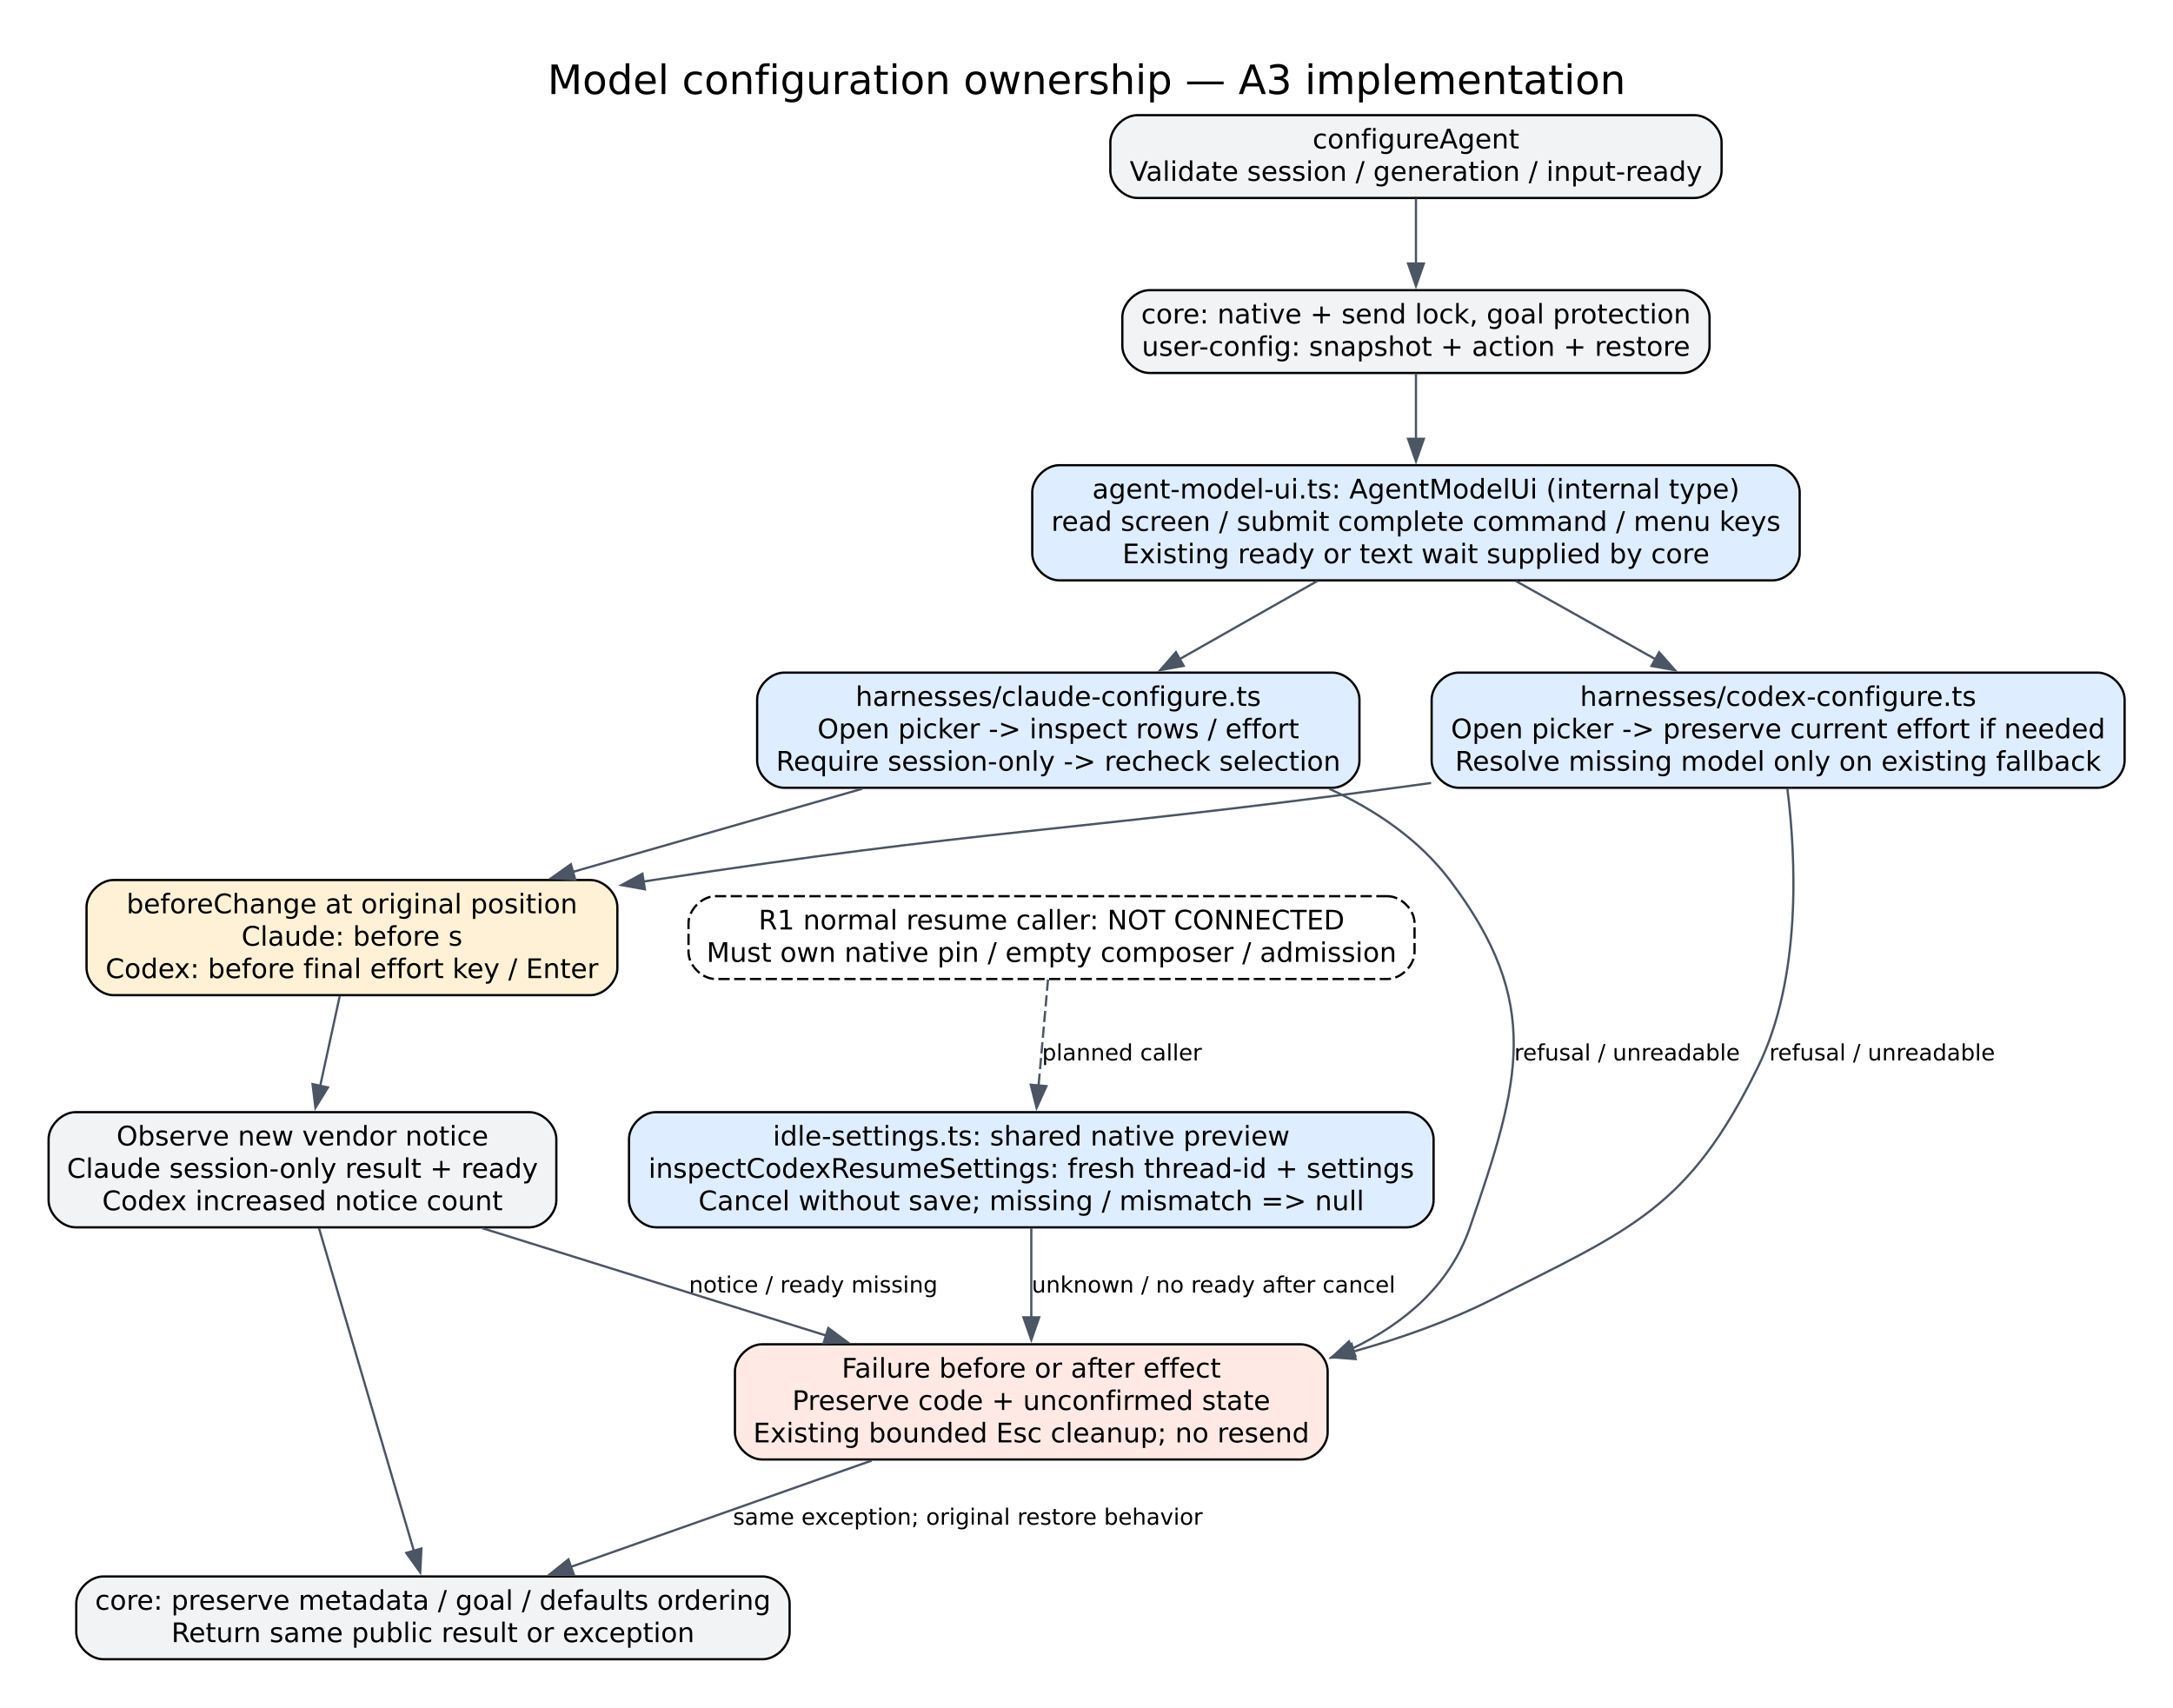
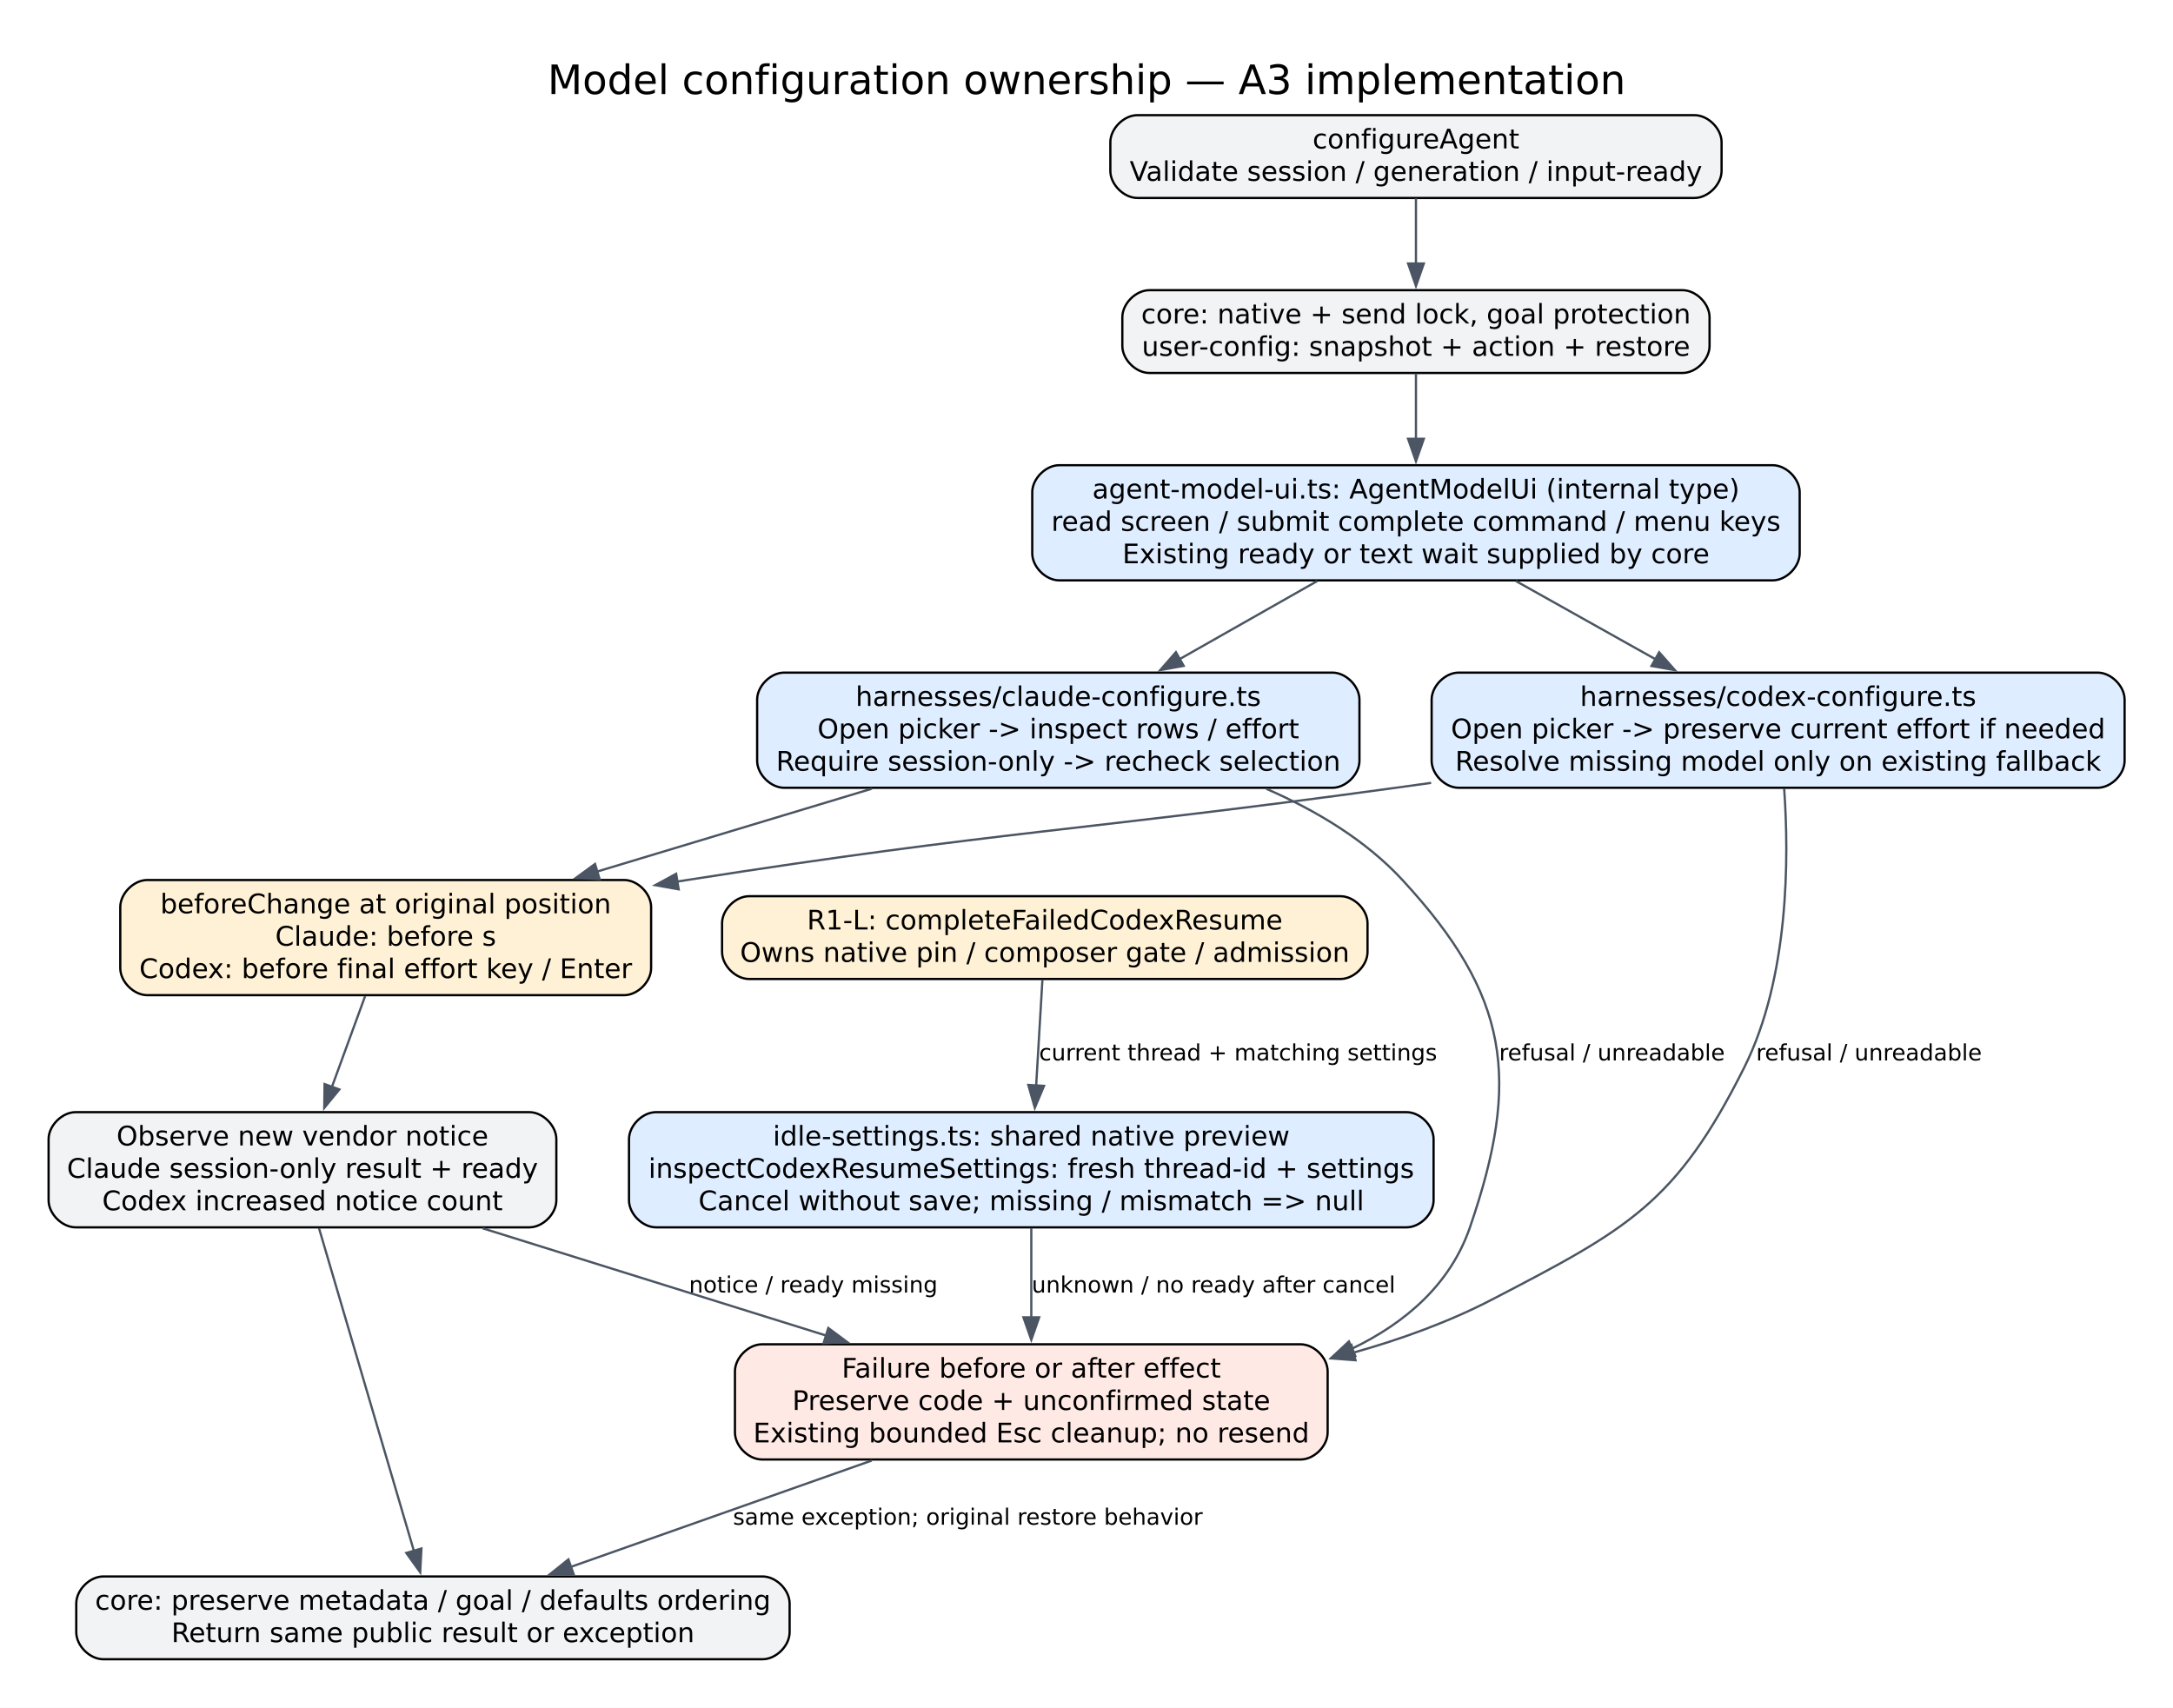
<svg xmlns="http://www.w3.org/2000/svg" width="966pt" height="759pt" viewBox="0.00 0.00 966.00 759.00">
  <g id="graph0" class="graph" transform="scale(1 1) rotate(0) translate(21.6 737.6)">
    <polygon fill="white" stroke="none" points="-21.6,21.6 -21.6,-737.6 944.49,-737.6 944.49,21.6 -21.6,21.6" />
    <text xml:space="preserve" text-anchor="middle" x="461.44" y="-695.8" font-family="DejaVu Sans" font-size="18.00">Model configuration ownership — A3 implementation</text>
    <g id="node1" class="node">
      <path fill="#f1f3f5" stroke="black" d="M731.72,-686.4C731.72,-686.4 484,-686.4 484,-686.4 478,-686.4 472,-680.4 472,-674.4 472,-674.4 472,-661.6 472,-661.6 472,-655.6 478,-649.6 484,-649.6 484,-649.6 731.72,-649.6 731.72,-649.6 737.72,-649.6 743.72,-655.6 743.72,-661.6 743.72,-661.6 743.72,-674.4 743.72,-674.4 743.72,-680.4 737.72,-686.4 731.72,-686.4" />
      <text xml:space="preserve" text-anchor="middle" x="607.86" y="-671.6" font-family="DejaVu Sans" font-size="12.00">configureAgent</text>
      <text xml:space="preserve" text-anchor="middle" x="607.86" y="-657.2" font-family="DejaVu Sans" font-size="12.00">Validate session / generation / input-ready</text>
    </g>
    <g id="node2" class="node">
      <path fill="#f1f3f5" stroke="black" d="M726.38,-608.6C726.38,-608.6 489.33,-608.6 489.33,-608.6 483.33,-608.6 477.33,-602.6 477.33,-596.6 477.33,-596.6 477.33,-583.8 477.33,-583.8 477.33,-577.8 483.33,-571.8 489.33,-571.8 489.33,-571.8 726.38,-571.8 726.38,-571.8 732.38,-571.8 738.38,-577.8 738.38,-583.8 738.38,-583.8 738.38,-596.6 738.38,-596.6 738.38,-602.6 732.38,-608.6 726.38,-608.6" />
      <text xml:space="preserve" text-anchor="middle" x="607.86" y="-593.8" font-family="DejaVu Sans" font-size="12.00">core: native + send lock, goal protection</text>
      <text xml:space="preserve" text-anchor="middle" x="607.86" y="-579.4" font-family="DejaVu Sans" font-size="12.00">user-config: snapshot + action + restore</text>
    </g>
    <g id="edge3" class="edge">
      <path fill="none" stroke="#4b5563" d="M607.86,-649.42C607.86,-640.78 607.86,-630.13 607.86,-620.32" />
      <polygon fill="#4b5563" stroke="#4b5563" points="611.36,-620.46 607.86,-610.46 604.36,-620.46 611.36,-620.46" />
    </g>
    <g id="node3" class="node">
      <path fill="#deedff" stroke="black" d="M766.44,-530.8C766.44,-530.8 449.28,-530.8 449.28,-530.8 443.28,-530.8 437.28,-524.8 437.28,-518.8 437.28,-518.8 437.28,-491.6 437.28,-491.6 437.28,-485.6 443.28,-479.6 449.28,-479.6 449.28,-479.6 766.44,-479.6 766.44,-479.6 772.44,-479.6 778.44,-485.6 778.44,-491.6 778.44,-491.6 778.44,-518.8 778.44,-518.8 778.44,-524.8 772.44,-530.8 766.44,-530.8" />
      <text xml:space="preserve" text-anchor="middle" x="607.86" y="-516" font-family="DejaVu Sans" font-size="12.00">agent-model-ui.ts: AgentModelUi (internal type)</text>
      <text xml:space="preserve" text-anchor="middle" x="607.86" y="-501.6" font-family="DejaVu Sans" font-size="12.00">read screen / submit complete command / menu keys</text>
      <text xml:space="preserve" text-anchor="middle" x="607.86" y="-487.2" font-family="DejaVu Sans" font-size="12.00">Existing ready or text wait supplied by core</text>
    </g>
    <g id="edge4" class="edge">
      <path fill="none" stroke="#4b5563" d="M607.86,-571.6C607.86,-563.12 607.86,-552.61 607.86,-542.52" />
      <polygon fill="#4b5563" stroke="#4b5563" points="611.36,-542.53 607.86,-532.53 604.36,-542.53 611.36,-542.53" />
    </g>
    <g id="node4" class="node">
      <path fill="#deedff" stroke="black" d="M570.74,-438.6C570.74,-438.6 326.98,-438.6 326.98,-438.6 320.98,-438.6 314.98,-432.6 314.98,-426.6 314.98,-426.6 314.98,-399.4 314.98,-399.4 314.98,-393.4 320.98,-387.4 326.98,-387.4 326.98,-387.4 570.74,-387.4 570.74,-387.4 576.74,-387.4 582.74,-393.4 582.74,-399.4 582.74,-399.4 582.74,-426.6 582.74,-426.6 582.74,-432.6 576.74,-438.6 570.74,-438.6" />
      <text xml:space="preserve" text-anchor="middle" x="448.86" y="-423.8" font-family="DejaVu Sans" font-size="12.00">harnesses/claude-configure.ts</text>
      <text xml:space="preserve" text-anchor="middle" x="448.86" y="-409.4" font-family="DejaVu Sans" font-size="12.00">Open picker -&gt; inspect rows / effort</text>
      <text xml:space="preserve" text-anchor="middle" x="448.86" y="-395" font-family="DejaVu Sans" font-size="12.00">Require session-only -&gt; recheck selection</text>
    </g>
    <g id="edge5" class="edge">
      <path fill="none" stroke="#4b5563" d="M563.99,-479.31C545.04,-468.56 522.68,-455.88 502.74,-444.56" />
      <polygon fill="#4b5563" stroke="#4b5563" points="504.6,-441.6 494.18,-439.71 501.15,-447.69 504.6,-441.6" />
    </g>
    <g id="node5" class="node">
      <path fill="#deedff" stroke="black" d="M910.89,-438.6C910.89,-438.6 626.83,-438.6 626.83,-438.6 620.83,-438.6 614.83,-432.6 614.83,-426.6 614.83,-426.6 614.83,-399.4 614.83,-399.4 614.83,-393.4 620.83,-387.4 626.83,-387.4 626.83,-387.4 910.89,-387.4 910.89,-387.4 916.89,-387.4 922.89,-393.4 922.89,-399.4 922.89,-399.4 922.89,-426.6 922.89,-426.6 922.89,-432.6 916.89,-438.6 910.89,-438.6" />
      <text xml:space="preserve" text-anchor="middle" x="768.86" y="-423.8" font-family="DejaVu Sans" font-size="12.00">harnesses/codex-configure.ts</text>
      <text xml:space="preserve" text-anchor="middle" x="768.86" y="-409.4" font-family="DejaVu Sans" font-size="12.00">Open picker -&gt; preserve current effort if needed</text>
      <text xml:space="preserve" text-anchor="middle" x="768.86" y="-395" font-family="DejaVu Sans" font-size="12.00">Resolve missing model only on existing fallback</text>
    </g>
    <g id="edge6" class="edge">
      <path fill="none" stroke="#4b5563" d="M652.28,-479.31C671.47,-468.56 694.11,-455.88 714.3,-444.56" />
      <polygon fill="#4b5563" stroke="#4b5563" points="715.97,-447.64 722.98,-439.7 712.55,-441.54 715.97,-447.64" />
    </g>
    <g id="node6" class="node">
-       <path fill="#fff1d5" stroke="black" d="M240.85,-346.4C240.85,-346.4 28.87,-346.4 28.87,-346.4 22.87,-346.4 16.87,-340.4 16.87,-334.4 16.87,-334.4 16.87,-307.2 16.87,-307.2 16.87,-301.2 22.87,-295.2 28.87,-295.2 28.87,-295.2 240.85,-295.2 240.85,-295.2 246.85,-295.2 252.85,-301.2 252.85,-307.2 252.85,-307.2 252.85,-334.4 252.85,-334.4 252.85,-340.4 246.85,-346.4 240.85,-346.4" />
-       <text xml:space="preserve" text-anchor="middle" x="134.86" y="-331.6" font-family="DejaVu Sans" font-size="12.00">beforeChange at original position</text>
-       <text xml:space="preserve" text-anchor="middle" x="134.86" y="-317.2" font-family="DejaVu Sans" font-size="12.00">Claude: before s</text>
-       <text xml:space="preserve" text-anchor="middle" x="134.86" y="-302.8" font-family="DejaVu Sans" font-size="12.00">Codex: before final effort key / Enter</text>
+       <path fill="#fff1d5" stroke="black" d="M255.85,-346.4C255.85,-346.4 43.87,-346.4 43.87,-346.4 37.87,-346.4 31.87,-340.4 31.87,-334.4 31.87,-334.4 31.87,-307.2 31.87,-307.2 31.87,-301.2 37.87,-295.2 43.87,-295.2 43.87,-295.2 255.85,-295.2 255.85,-295.2 261.85,-295.2 267.85,-301.2 267.85,-307.2 267.85,-307.2 267.85,-334.4 267.85,-334.4 267.85,-340.4 261.85,-346.4 255.85,-346.4" />
+       <text xml:space="preserve" text-anchor="middle" x="149.86" y="-331.6" font-family="DejaVu Sans" font-size="12.00">beforeChange at original position</text>
+       <text xml:space="preserve" text-anchor="middle" x="149.86" y="-317.2" font-family="DejaVu Sans" font-size="12.00">Claude: before s</text>
+       <text xml:space="preserve" text-anchor="middle" x="149.86" y="-302.8" font-family="DejaVu Sans" font-size="12.00">Codex: before final effort key / Enter</text>
    </g>
    <g id="edge7" class="edge">
-       <path fill="none" stroke="#4b5563" d="M361.81,-386.99C321.82,-375.51 274.23,-361.84 232.98,-349.98" />
-       <polygon fill="#4b5563" stroke="#4b5563" points="234.11,-346.67 223.53,-347.27 232.18,-353.4 234.11,-346.67" />
+       <path fill="none" stroke="#4b5563" d="M365.97,-386.99C328.05,-375.56 282.96,-361.95 243.79,-350.14" />
+       <polygon fill="#4b5563" stroke="#4b5563" points="244.95,-346.83 234.36,-347.29 242.92,-353.53 244.95,-346.83" />
    </g>
    <g id="node9" class="node">
      <path fill="#ffe9e4" stroke="black" d="M556.6,-140C556.6,-140 317.12,-140 317.12,-140 311.12,-140 305.12,-134 305.12,-128 305.12,-128 305.12,-100.8 305.12,-100.8 305.12,-94.8 311.12,-88.8 317.12,-88.8 317.12,-88.8 556.6,-88.8 556.6,-88.8 562.6,-88.8 568.6,-94.8 568.6,-100.8 568.6,-100.8 568.6,-128 568.6,-128 568.6,-134 562.6,-140 556.6,-140" />
      <text xml:space="preserve" text-anchor="middle" x="436.86" y="-125.2" font-family="DejaVu Sans" font-size="12.00">Failure before or after effect</text>
      <text xml:space="preserve" text-anchor="middle" x="436.86" y="-110.8" font-family="DejaVu Sans" font-size="12.00">Preserve code + unconfirmed state</text>
      <text xml:space="preserve" text-anchor="middle" x="436.86" y="-96.4" font-family="DejaVu Sans" font-size="12.00">Existing bounded Esc cleanup; no resend</text>
    </g>
    <g id="edge11" class="edge">
-       <path fill="none" stroke="#4b5563" d="M569.33,-386.95C590.01,-377.47 609.21,-364.41 622.86,-346.4 664.38,-291.62 654.24,-256.99 631.86,-192 623.13,-166.65 603.26,-149.54 579.38,-138.04" />
+       <path fill="none" stroke="#4b5563" d="M541.35,-386.94C563.52,-377.28 585.49,-364.13 601.86,-346.4 649.28,-295.03 654.62,-258.1 631.86,-192 623.13,-166.65 603.26,-149.54 579.38,-138.04" />
      <polygon fill="#4b5563" stroke="#4b5563" points="580.88,-134.87 570.32,-134.06 578.06,-141.28 580.88,-134.87" />
-       <text xml:space="preserve" text-anchor="middle" x="701.72" y="-266.2" font-family="DejaVu Sans" font-size="10.00">refusal / unreadable</text>
+       <text xml:space="preserve" text-anchor="middle" x="694.99" y="-266.2" font-family="DejaVu Sans" font-size="10.00">refusal / unreadable</text>
    </g>
    <g id="edge8" class="edge">
-       <path fill="none" stroke="#4b5563" d="M614.6,-389.54C609.29,-388.81 604.03,-388.1 598.86,-387.4 452.38,-367.7 414.94,-368.86 268.86,-346.4 267.41,-346.18 265.96,-345.95 264.5,-345.72" />
-       <polygon fill="#4b5563" stroke="#4b5563" points="265.09,-342.27 254.66,-344.14 263.98,-349.18 265.09,-342.27" />
+       <path fill="none" stroke="#4b5563" d="M614.6,-389.58C609.29,-388.84 604.03,-388.11 598.86,-387.4 458.99,-368.18 423.34,-368.26 283.86,-346.4 282.41,-346.17 280.96,-345.94 279.5,-345.71" />
+       <polygon fill="#4b5563" stroke="#4b5563" points="280.1,-342.26 269.67,-344.11 278.98,-349.17 280.1,-342.26" />
    </g>
    <g id="edge12" class="edge">
-       <path fill="none" stroke="#4b5563" d="M772.96,-387.09C776.81,-356.28 779.42,-303.04 759.86,-263.2 729.16,-200.66 704.09,-191.33 641.86,-160 622.59,-150.3 601.26,-142.7 579.85,-136.74" />
-       <polygon fill="#4b5563" stroke="#4b5563" points="581.03,-133.44 570.47,-134.26 579.24,-140.2 581.03,-133.44" />
-       <text xml:space="preserve" text-anchor="middle" x="815.1" y="-266.2" font-family="DejaVu Sans" font-size="10.00">refusal / unreadable</text>
+       <path fill="none" stroke="#4b5563" d="M771.54,-387.09C773.73,-356.28 773.76,-303.03 753.86,-263.2 723.61,-202.65 701.92,-191.22 641.86,-160 622.65,-150.01 601.3,-142.26 579.85,-136.24" />
+       <polygon fill="#4b5563" stroke="#4b5563" points="581,-132.92 570.44,-133.72 579.19,-139.69 581,-132.92" />
+       <text xml:space="preserve" text-anchor="middle" x="809.25" y="-266.2" font-family="DejaVu Sans" font-size="10.00">refusal / unreadable</text>
    </g>
    <g id="node7" class="node">
      <path fill="#f1f3f5" stroke="black" d="M213.72,-243.2C213.72,-243.2 12,-243.2 12,-243.2 6,-243.2 0,-237.2 0,-231.2 0,-231.2 0,-204 0,-204 0,-198 6,-192 12,-192 12,-192 213.72,-192 213.72,-192 219.72,-192 225.72,-198 225.72,-204 225.72,-204 225.72,-231.2 225.72,-231.2 225.72,-237.2 219.72,-243.2 213.72,-243.2" />
      <text xml:space="preserve" text-anchor="middle" x="112.86" y="-228.4" font-family="DejaVu Sans" font-size="12.00">Observe new vendor notice</text>
      <text xml:space="preserve" text-anchor="middle" x="112.86" y="-214" font-family="DejaVu Sans" font-size="12.00">Claude session-only result + ready</text>
      <text xml:space="preserve" text-anchor="middle" x="112.86" y="-199.6" font-family="DejaVu Sans" font-size="12.00">Codex increased notice count</text>
    </g>
    <g id="edge9" class="edge">
-       <path fill="none" stroke="#4b5563" d="M129.42,-294.78C126.8,-282.74 123.62,-268.08 120.74,-254.84" />
-       <polygon fill="#4b5563" stroke="#4b5563" points="124.18,-254.19 118.63,-245.16 117.34,-255.67 124.18,-254.19" />
+       <path fill="none" stroke="#4b5563" d="M140.71,-294.78C136.27,-282.62 130.84,-267.78 125.96,-254.44" />
+       <polygon fill="#4b5563" stroke="#4b5563" points="129.27,-253.29 122.55,-245.1 122.69,-255.69 129.27,-253.29" />
    </g>
    <g id="node8" class="node">
      <path fill="#f1f3f5" stroke="black" d="M317.42,-36.8C317.42,-36.8 24.3,-36.8 24.3,-36.8 18.3,-36.8 12.3,-30.8 12.3,-24.8 12.3,-24.8 12.3,-12 12.3,-12 12.3,-6 18.3,0 24.3,0 24.3,0 317.42,0 317.42,0 323.42,0 329.42,-6 329.42,-12 329.42,-12 329.42,-24.8 329.42,-24.8 329.42,-30.8 323.42,-36.8 317.42,-36.8" />
      <text xml:space="preserve" text-anchor="middle" x="170.86" y="-22" font-family="DejaVu Sans" font-size="12.00">core: preserve metadata / goal / defaults ordering</text>
      <text xml:space="preserve" text-anchor="middle" x="170.86" y="-7.6" font-family="DejaVu Sans" font-size="12.00">Return same public result or exception</text>
    </g>
    <g id="edge10" class="edge">
      <path fill="none" stroke="#4b5563" d="M120.21,-191.62C130.98,-154.99 151.02,-86.87 162.39,-48.18" />
      <polygon fill="#4b5563" stroke="#4b5563" points="165.74,-49.22 165.2,-38.64 159.02,-47.25 165.74,-49.22" />
    </g>
    <g id="edge13" class="edge">
      <path fill="none" stroke="#4b5563" d="M192.95,-191.58C239.29,-177.11 297.77,-158.84 345.85,-143.83" />
      <polygon fill="#4b5563" stroke="#4b5563" points="346.62,-147.25 355.12,-140.93 344.53,-140.57 346.62,-147.25" />
      <text xml:space="preserve" text-anchor="middle" x="339.96" y="-163" font-family="DejaVu Sans" font-size="10.00">notice / ready missing</text>
    </g>
    <g id="edge14" class="edge">
      <path fill="none" stroke="#4b5563" d="M365.93,-88.33C324.2,-73.59 271.96,-55.13 232.05,-41.02" />
      <polygon fill="#4b5563" stroke="#4b5563" points="233.42,-37.79 222.82,-37.76 231.09,-44.39 233.42,-37.79" />
      <text xml:space="preserve" text-anchor="middle" x="408.65" y="-59.8" font-family="DejaVu Sans" font-size="10.00">same exception; original restore behavior</text>
    </g>
    <g id="node10" class="node">
      <path fill="#deedff" stroke="black" d="M603.7,-243.2C603.7,-243.2 270.02,-243.2 270.02,-243.2 264.02,-243.2 258.02,-237.2 258.02,-231.2 258.02,-231.2 258.02,-204 258.02,-204 258.02,-198 264.02,-192 270.02,-192 270.02,-192 603.7,-192 603.7,-192 609.7,-192 615.7,-198 615.7,-204 615.7,-204 615.7,-231.2 615.7,-231.2 615.7,-237.2 609.7,-243.2 603.7,-243.2" />
      <text xml:space="preserve" text-anchor="middle" x="436.86" y="-228.4" font-family="DejaVu Sans" font-size="12.00">idle-settings.ts: shared native preview</text>
      <text xml:space="preserve" text-anchor="middle" x="436.86" y="-214" font-family="DejaVu Sans" font-size="12.00">inspectCodexResumeSettings: fresh thread-id + settings</text>
      <text xml:space="preserve" text-anchor="middle" x="436.86" y="-199.6" font-family="DejaVu Sans" font-size="12.00">Cancel without save; missing / mismatch =&gt; null</text>
    </g>
    <g id="edge2" class="edge">
      <path fill="none" stroke="#4b5563" d="M436.86,-191.58C436.86,-179.54 436.86,-164.88 436.86,-151.64" />
      <polygon fill="#4b5563" stroke="#4b5563" points="440.36,-151.99 436.86,-141.99 433.36,-151.99 440.36,-151.99" />
      <text xml:space="preserve" text-anchor="middle" x="517.88" y="-163" font-family="DejaVu Sans" font-size="10.00">unknown / no ready after cancel</text>
    </g>
    <g id="node11" class="node">
-       <path fill="none" stroke="black" stroke-dasharray="5,2" d="M595.23,-339.2C595.23,-339.2 296.48,-339.2 296.48,-339.2 290.48,-339.2 284.48,-333.2 284.48,-327.2 284.48,-327.2 284.48,-314.4 284.48,-314.4 284.48,-308.4 290.48,-302.4 296.48,-302.4 296.48,-302.4 595.23,-302.4 595.23,-302.4 601.23,-302.4 607.23,-308.4 607.23,-314.4 607.23,-314.4 607.23,-327.2 607.23,-327.2 607.23,-333.2 601.23,-339.2 595.23,-339.2" />
-       <text xml:space="preserve" text-anchor="middle" x="445.86" y="-324.4" font-family="DejaVu Sans" font-size="12.00">R1 normal resume caller: NOT CONNECTED</text>
-       <text xml:space="preserve" text-anchor="middle" x="445.86" y="-310" font-family="DejaVu Sans" font-size="12.00">Must own native pin / empty composer / admission</text>
+       <path fill="#fff1d5" stroke="black" d="M574.33,-339.2C574.33,-339.2 311.39,-339.2 311.39,-339.2 305.39,-339.2 299.39,-333.2 299.39,-327.2 299.39,-327.2 299.39,-314.4 299.39,-314.4 299.39,-308.4 305.39,-302.4 311.39,-302.4 311.39,-302.4 574.33,-302.4 574.33,-302.4 580.33,-302.4 586.33,-308.4 586.33,-314.4 586.33,-314.4 586.33,-327.2 586.33,-327.2 586.33,-333.2 580.33,-339.2 574.33,-339.2" />
+       <text xml:space="preserve" text-anchor="middle" x="442.86" y="-324.4" font-family="DejaVu Sans" font-size="12.00">R1-L: completeFailedCodexResume</text>
+       <text xml:space="preserve" text-anchor="middle" x="442.86" y="-310" font-family="DejaVu Sans" font-size="12.00">Owns native pin / composer gate / admission</text>
    </g>
    <g id="edge1" class="edge">
-       <path fill="none" stroke="#4b5563" stroke-dasharray="5,2" d="M444.29,-302.17C443.13,-289.14 441.51,-270.94 440.08,-254.85" />
-       <polygon fill="#4b5563" stroke="#4b5563" points="443.59,-254.77 439.22,-245.12 436.62,-255.39 443.59,-254.77" />
-       <text xml:space="preserve" text-anchor="middle" x="477.16" y="-266.2" font-family="DejaVu Sans" font-size="10.00">planned caller</text>
+       <path fill="none" stroke="#4b5563" d="M441.81,-302.17C441.04,-289.14 439.96,-270.94 439.01,-254.85" />
+       <polygon fill="#4b5563" stroke="#4b5563" points="442.52,-254.89 438.43,-245.12 435.53,-255.31 442.52,-254.89" />
+       <text xml:space="preserve" text-anchor="middle" x="528.8" y="-266.2" font-family="DejaVu Sans" font-size="10.00">current thread + matching settings</text>
    </g>
  </g>
</svg>
